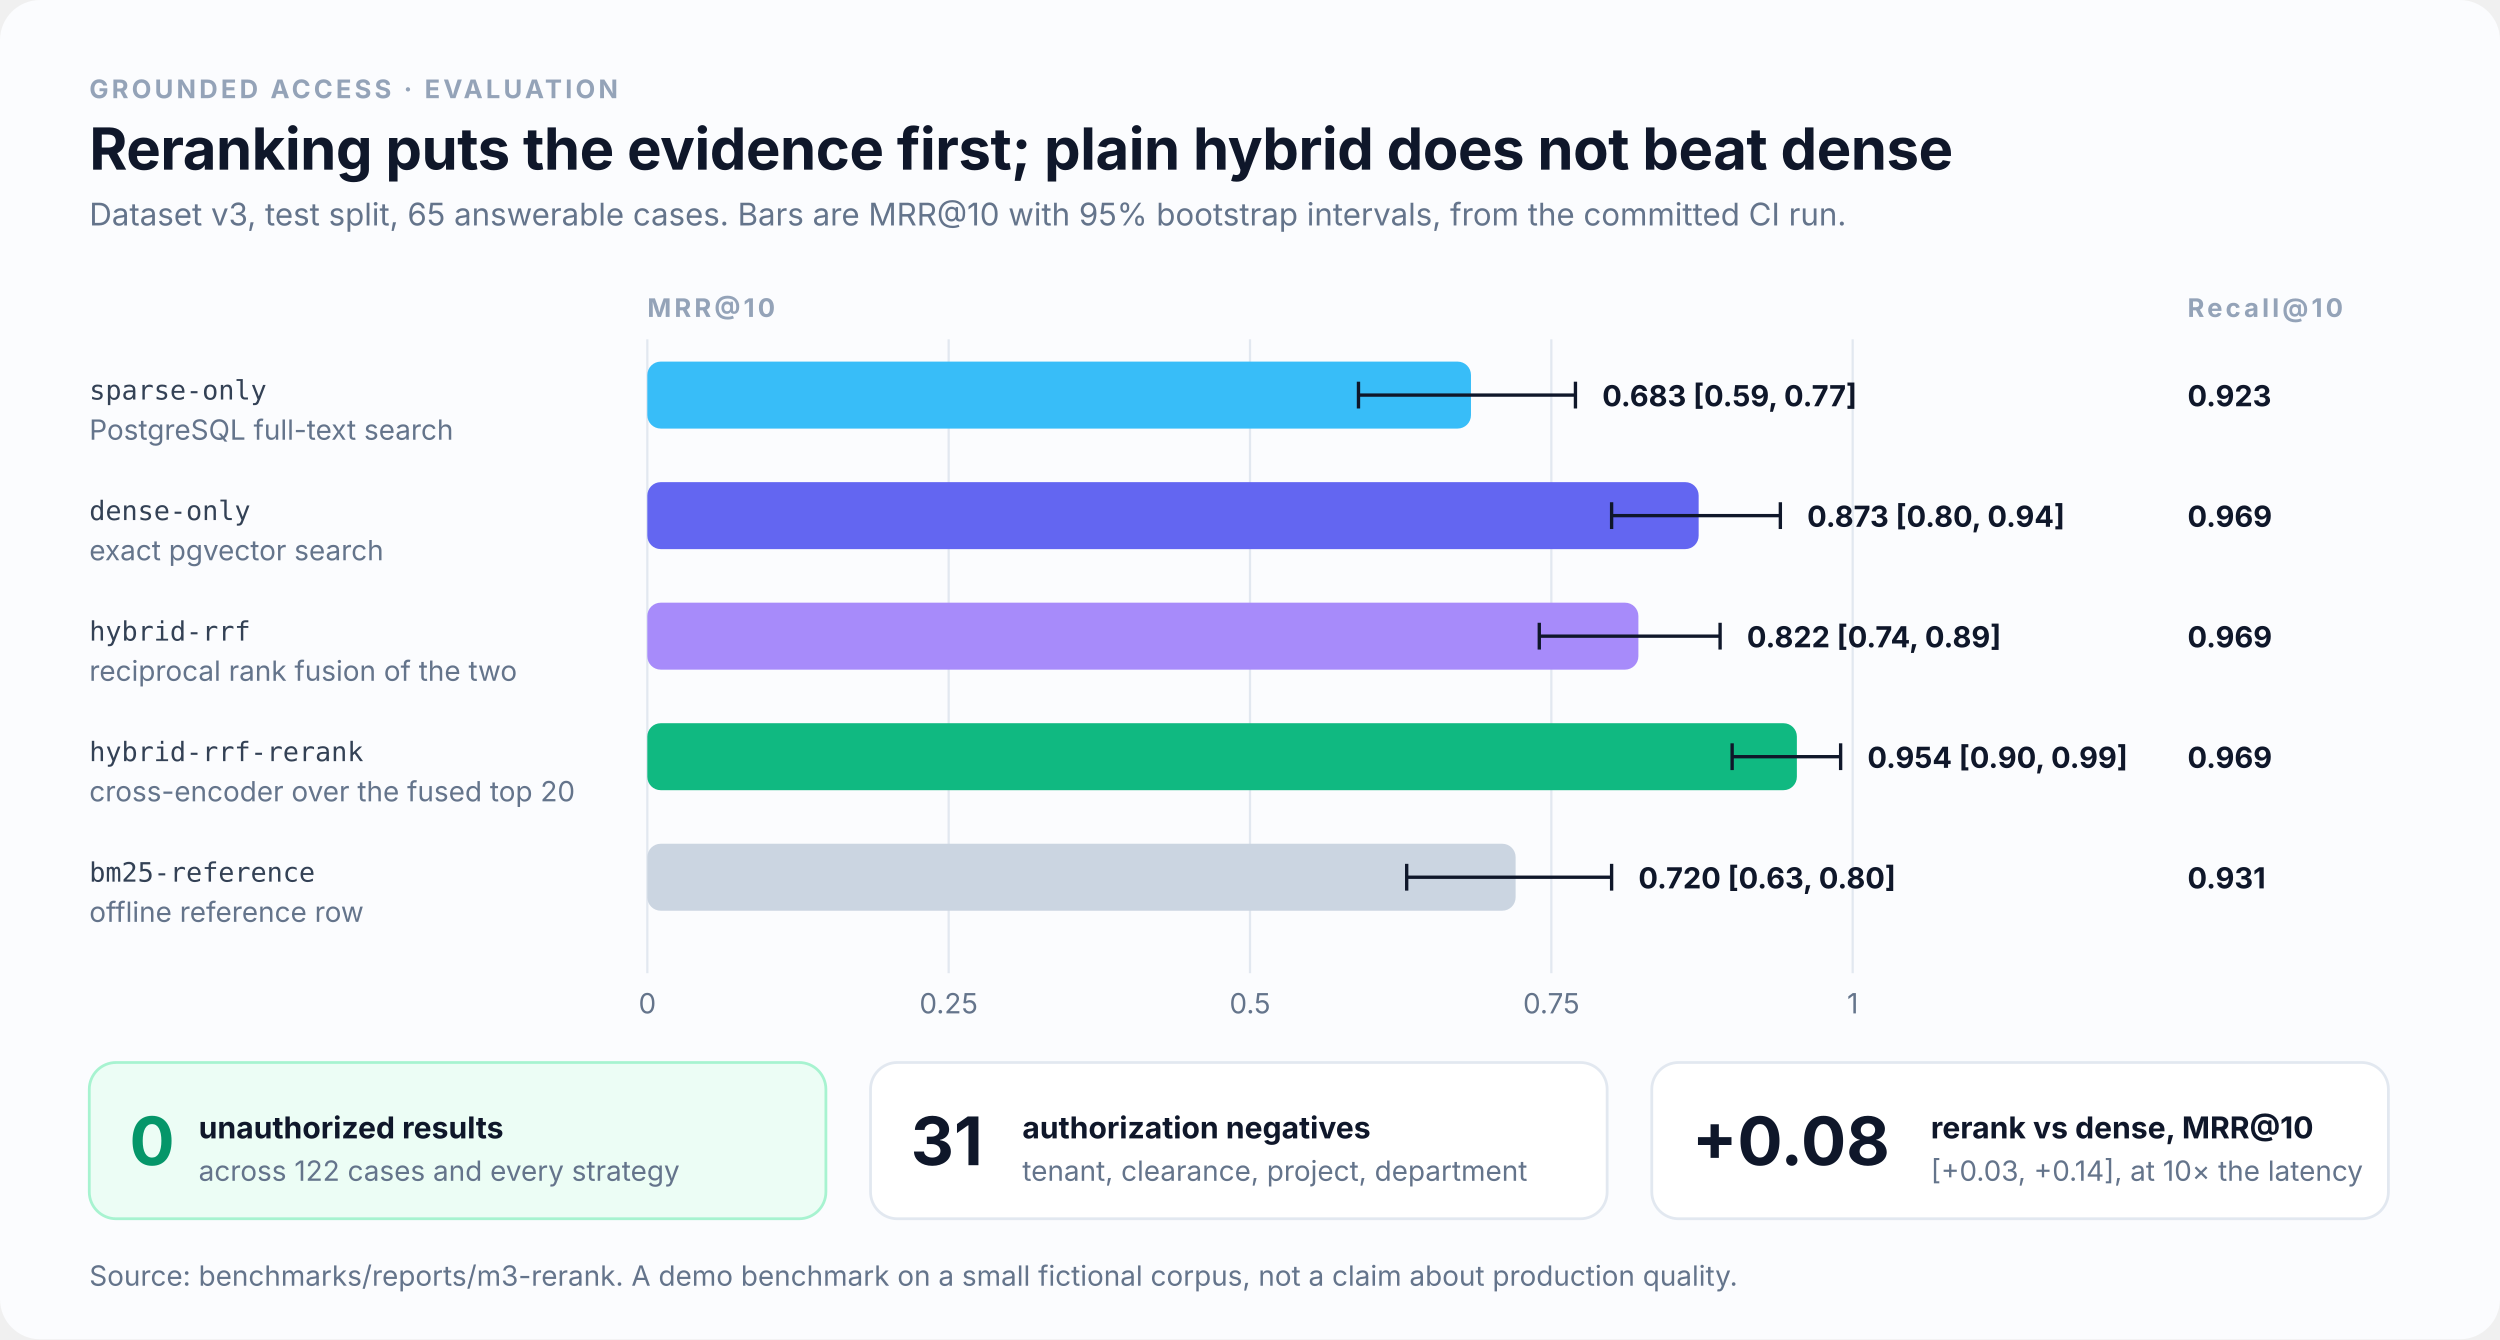
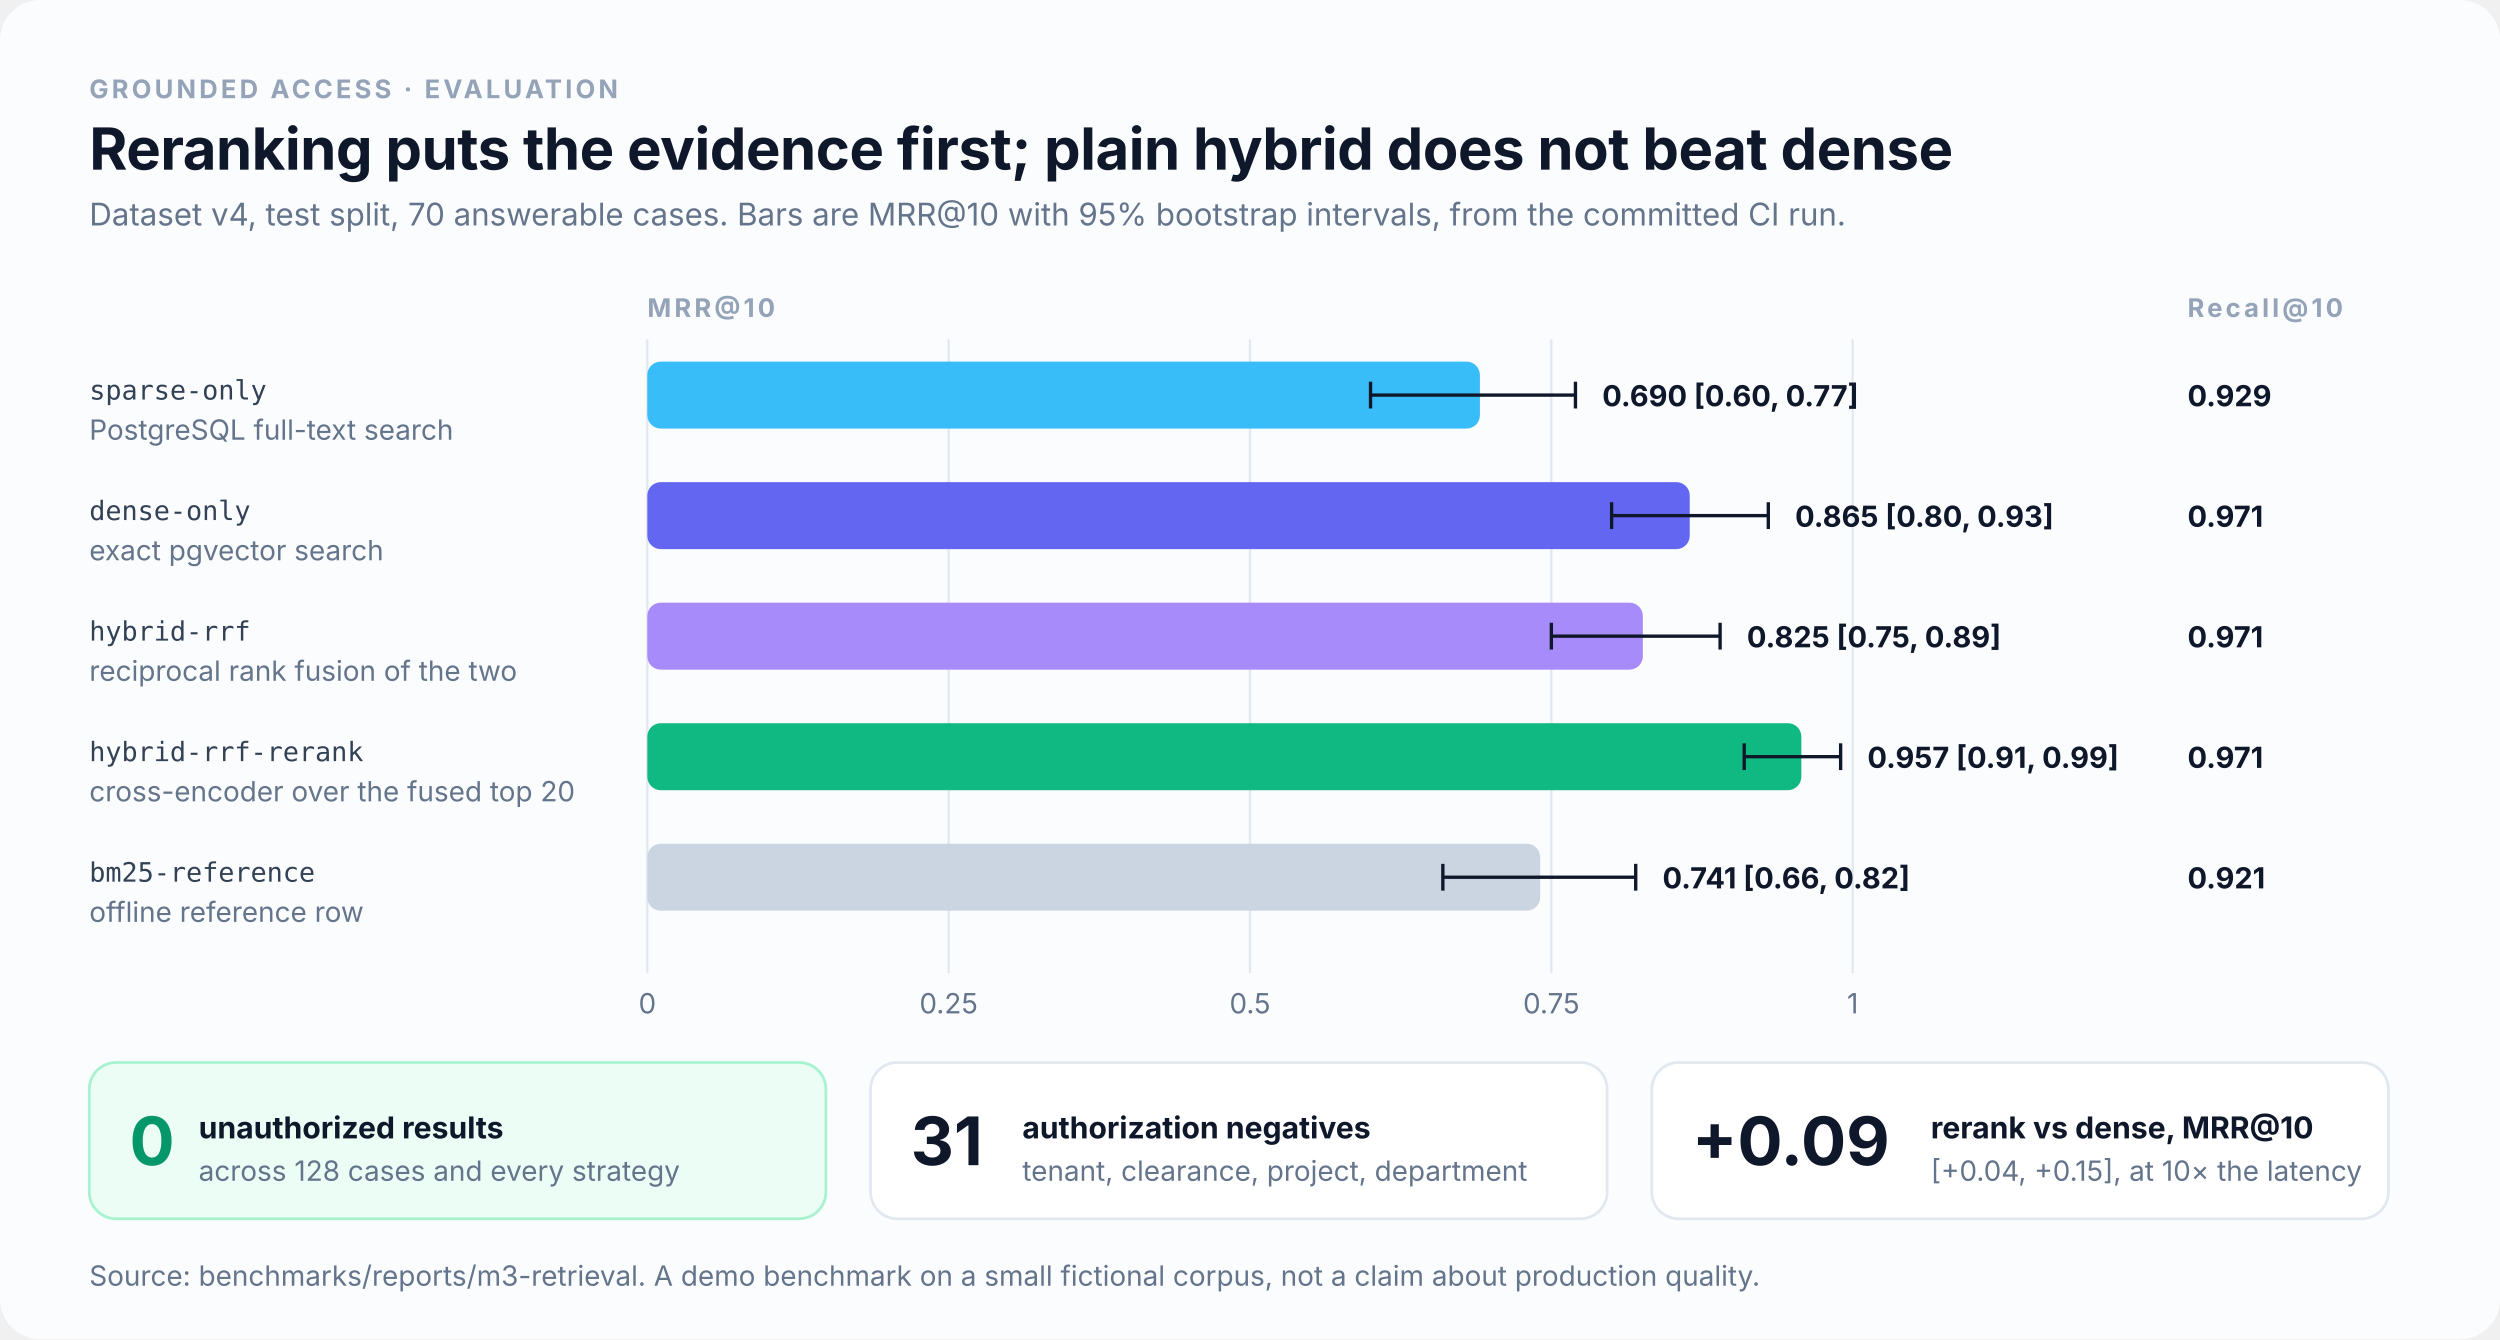
<svg xmlns="http://www.w3.org/2000/svg" viewBox="0 0 1120 600" width="1120" height="600" role="img" aria-labelledby="ttl dsc" style="max-width:100%;height:auto">
  <defs>
    <marker id="ar" viewBox="0 0 10 10" refX="9" refY="5" markerWidth="7" markerHeight="7" orient="auto-start-reverse">
      <path class="mk" d="M0 0 L10 5 L0 10 z" />
    </marker>
    <marker id="ar-v" viewBox="0 0 10 10" refX="9" refY="5" markerWidth="7" markerHeight="7" orient="auto-start-reverse">
      <path class="mk-v" d="M0 0 L10 5 L0 10 z" />
    </marker>
  </defs>
  <style>
    text{font-family:-apple-system,BlinkMacSystemFont,"Segoe UI","PingFang SC","Hiragino Sans GB","Microsoft YaHei",Inter,Roboto,sans-serif;}
    .bg{fill:#FBFCFE}
    .kicker{font-size:11.5px;font-weight:700;fill:#94A3B8;letter-spacing:1.4px}
    .title{font-size:26px;font-weight:700;fill:#0F172A;letter-spacing:-.2px}
    .sub{font-size:14px;fill:#64748B}
    .lbl{font-size:15px;font-weight:650;fill:#0F172A}
    .lbl-sm{font-size:13.5px;font-weight:650;fill:#0F172A}
    .txt{font-size:12.5px;fill:#64748B}
    .txt-d{font-size:12.5px;fill:#334155}
    .foot{font-size:12.5px;fill:#64748B}
    .mono{font-family:ui-monospace,SFMono-Regular,Menlo,Consolas,monospace;font-size:12px;font-weight:500;fill:#334155}
    .code{font-family:ui-monospace,SFMono-Regular,Menlo,Consolas,monospace;font-size:12.5px;fill:#E2E8F0}
    .codek{font-family:ui-monospace,SFMono-Regular,Menlo,Consolas,monospace;font-size:12.5px;fill:#7DD3FC}
    .num{font-size:13px;font-weight:650;fill:#0F172A}
    .big{font-size:30px;font-weight:700;fill:#0F172A}
    .bigok{font-size:30px;font-weight:700;fill:#059669}
    .card{fill:#FFFFFF;stroke:#E2E8F0;stroke-width:1.25}
    .dash{fill:#FFFFFF;stroke:#CBD5E1;stroke-width:1.25;stroke-dasharray:5 4}
    .group{fill:#F1F5F9;fill-opacity:.55;stroke:#E2E8F0;stroke-width:1.25}
    .blue{fill:#EFF6FF;stroke:#BFDBFE;stroke-width:1.25}
    .teal{fill:#F0FDFA;stroke:#99F6E4;stroke-width:1.25}
    .violet{fill:#F5F3FF;stroke:#DDD6FE;stroke-width:1.25}
    .amber{fill:#FFFBEB;stroke:#FDE68A;stroke-width:1.25}
    .rose{fill:#FFF1F2;stroke:#FECDD3;stroke-width:1.25}
    .green{fill:#ECFDF5;stroke:#A7F3D0;stroke-width:1.25}
    .dark{fill:#0F172A}
    .ln{stroke:#94A3B8;stroke-width:1.5;fill:none}
    .ln-v{stroke:#6366F1;stroke-width:1.75;fill:none}
    .mk{fill:#94A3B8}.mk-v{fill:#6366F1}
    .bar-s{fill:#38BDF8}.bar-d{fill:#6366F1}.bar-h{fill:#A78BFA}.bar-x{fill:#10B981}.bar-r{fill:#CBD5E1}
    .axis{stroke:#E2E8F0;stroke-width:1}
    .whisk{stroke:#0F172A;stroke-width:1.5}
    .pill-ok{fill:#D1FAE5}.pill-ok-t{font-size:11.5px;font-weight:700;fill:#047857}
    .pill-now{fill:#E0E7FF}.pill-now-t{font-size:11.5px;font-weight:700;fill:#4338CA}
    .pill-next{fill:#F1F5F9}.pill-next-t{font-size:11.5px;font-weight:700;fill:#64748B}
  </style>
  <rect class="bg" width="1120" height="600" rx="18" />
  <text class="kicker" x="40" y="44">GROUNDED ACCESS · EVALUATION</text>
  <text class="title" x="40" y="76">Reranking puts the evidence first; plain hybrid does not beat dense</text>
-   <text class="sub" x="40" y="101">Dataset v3, test split, 65 answerable cases. Bars are MRR@10 with 95% bootstrap intervals, from the committed CI run.</text>
+   <text class="sub" x="40" y="101">Dataset v4, test split, 70 answerable cases. Bars are MRR@10 with 95% bootstrap intervals, from the committed CI run.</text>
  <text class="kicker" x="290" y="142">MRR@10</text>
  <text class="kicker" x="980" y="142">Recall@10</text>
  <line class="axis" x1="290" y1="152" x2="290" y2="436" />
  <text class="txt" x="290" y="454" text-anchor="middle">0</text>
  <line class="axis" x1="425.0" y1="152" x2="425.0" y2="436" />
  <text class="txt" x="425.0" y="454" text-anchor="middle">0.25</text>
  <line class="axis" x1="560.0" y1="152" x2="560.0" y2="436" />
  <text class="txt" x="560.0" y="454" text-anchor="middle">0.5</text>
  <line class="axis" x1="695.0" y1="152" x2="695.0" y2="436" />
  <text class="txt" x="695.0" y="454" text-anchor="middle">0.75</text>
  <line class="axis" x1="830.0" y1="152" x2="830.0" y2="436" />
  <text class="txt" x="830.0" y="454" text-anchor="middle">1</text>
  <text class="mono" x="40" y="179">sparse-only</text>
  <text class="txt" x="40" y="197">PostgreSQL full-text search</text>
-   <rect class="bar-s" x="290" y="162" width="369" height="30" rx="6" />
-   <path class="whisk" d="M608.6 177 L705.8 177 M608.6 171 v12 M705.8 171 v12" />
-   <text class="num" x="717.8" y="182">0.683  [0.59, 0.77]</text>
-   <text class="num" x="980" y="182">0.923</text>
+   <rect class="bar-s" x="290" y="162" width="373" height="30" rx="6" />
+   <path class="whisk" d="M614.0 177 L705.8 177 M614.0 171 v12 M705.8 171 v12" />
+   <text class="num" x="717.8" y="182">0.690  [0.60, 0.77]</text>
+   <text class="num" x="980" y="182">0.929</text>
  <text class="mono" x="40" y="233">dense-only</text>
  <text class="txt" x="40" y="251">exact pgvector search</text>
-   <rect class="bar-d" x="290" y="216" width="471" height="30" rx="6" />
-   <path class="whisk" d="M722.0 231 L797.6 231 M722.0 225 v12 M797.6 225 v12" />
-   <text class="num" x="809.6" y="236">0.873  [0.80, 0.94]</text>
-   <text class="num" x="980" y="236">0.969</text>
+   <rect class="bar-d" x="290" y="216" width="467" height="30" rx="6" />
+   <path class="whisk" d="M722.0 231 L792.2 231 M722.0 225 v12 M792.2 225 v12" />
+   <text class="num" x="804.2" y="236">0.865  [0.80, 0.93]</text>
+   <text class="num" x="980" y="236">0.971</text>
  <text class="mono" x="40" y="287">hybrid-rrf</text>
  <text class="txt" x="40" y="305">reciprocal rank fusion of the two</text>
-   <rect class="bar-h" x="290" y="270" width="444" height="30" rx="6" />
-   <path class="whisk" d="M689.6 285 L770.6 285 M689.6 279 v12 M770.6 279 v12" />
-   <text class="num" x="782.6" y="290">0.822  [0.74, 0.89]</text>
-   <text class="num" x="980" y="290">0.969</text>
+   <rect class="bar-h" x="290" y="270" width="446" height="30" rx="6" />
+   <path class="whisk" d="M695.0 285 L770.6 285 M695.0 279 v12 M770.6 279 v12" />
+   <text class="num" x="782.6" y="290">0.825  [0.75, 0.89]</text>
+   <text class="num" x="980" y="290">0.971</text>
  <text class="mono" x="40" y="341">hybrid-rrf-rerank</text>
  <text class="txt" x="40" y="359">cross-encoder over the fused top 20</text>
-   <rect class="bar-x" x="290" y="324" width="515" height="30" rx="6" />
-   <path class="whisk" d="M776.0 339 L824.6 339 M776.0 333 v12 M824.6 333 v12" />
-   <text class="num" x="836.6" y="344">0.954  [0.90, 0.99]</text>
-   <text class="num" x="980" y="344">0.969</text>
+   <rect class="bar-x" x="290" y="324" width="517" height="30" rx="6" />
+   <path class="whisk" d="M781.4 339 L824.6 339 M781.4 333 v12 M824.6 333 v12" />
+   <text class="num" x="836.6" y="344">0.957  [0.91, 0.99]</text>
+   <text class="num" x="980" y="344">0.971</text>
  <text class="mono" x="40" y="395">bm25-reference</text>
  <text class="txt" x="40" y="413">offline reference row</text>
-   <rect class="bar-r" x="290" y="378" width="389" height="30" rx="6" />
-   <path class="whisk" d="M630.2 393 L722.0 393 M630.2 387 v12 M722.0 387 v12" />
-   <text class="num" x="734.0" y="398">0.720  [0.63, 0.80]</text>
-   <text class="num" x="980" y="398">0.931</text>
+   <rect class="bar-r" x="290" y="378" width="400" height="30" rx="6" />
+   <path class="whisk" d="M646.4 393 L732.8 393 M646.4 387 v12 M732.8 387 v12" />
+   <text class="num" x="744.8" y="398">0.741  [0.66, 0.82]</text>
+   <text class="num" x="980" y="398">0.921</text>
  <rect class="green" x="40" y="476" width="330" height="70" rx="12" />
  <text class="bigok" x="58" y="522">0</text>
  <text class="lbl-sm" x="89" y="510">unauthorized results</text>
-   <text class="txt" x="89" y="529">across 122 cases and every strategy</text>
+   <text class="txt" x="89" y="529">across 128 cases and every strategy</text>
  <rect class="card" x="390" y="476" width="330" height="70" rx="12" />
  <text class="big" x="408" y="522">31</text>
  <text class="lbl-sm" x="458" y="510">authorization negatives</text>
  <text class="txt" x="458" y="529">tenant, clearance, project, department</text>
  <rect class="card" x="740" y="476" width="330" height="70" rx="12" />
-   <text class="big" x="758" y="522">+0.08</text>
+   <text class="big" x="758" y="522">+0.09</text>
  <text class="lbl-sm" x="865" y="510">rerank vs dense, MRR@10</text>
-   <text class="txt" x="865" y="529">[+0.03, +0.14], at 10× the latency</text>
-   <text class="foot" x="40" y="576">Source: benchmarks/reports/m3-rerank. A demo benchmark on a small fictional corpus, not a claim about production quality.</text>
+   <text class="txt" x="865" y="529">[+0.04, +0.15], at 10× the latency</text>
+   <text class="foot" x="40" y="576">Source: benchmarks/reports/m3-retrieval. A demo benchmark on a small fictional corpus, not a claim about production quality.</text>
</svg>
